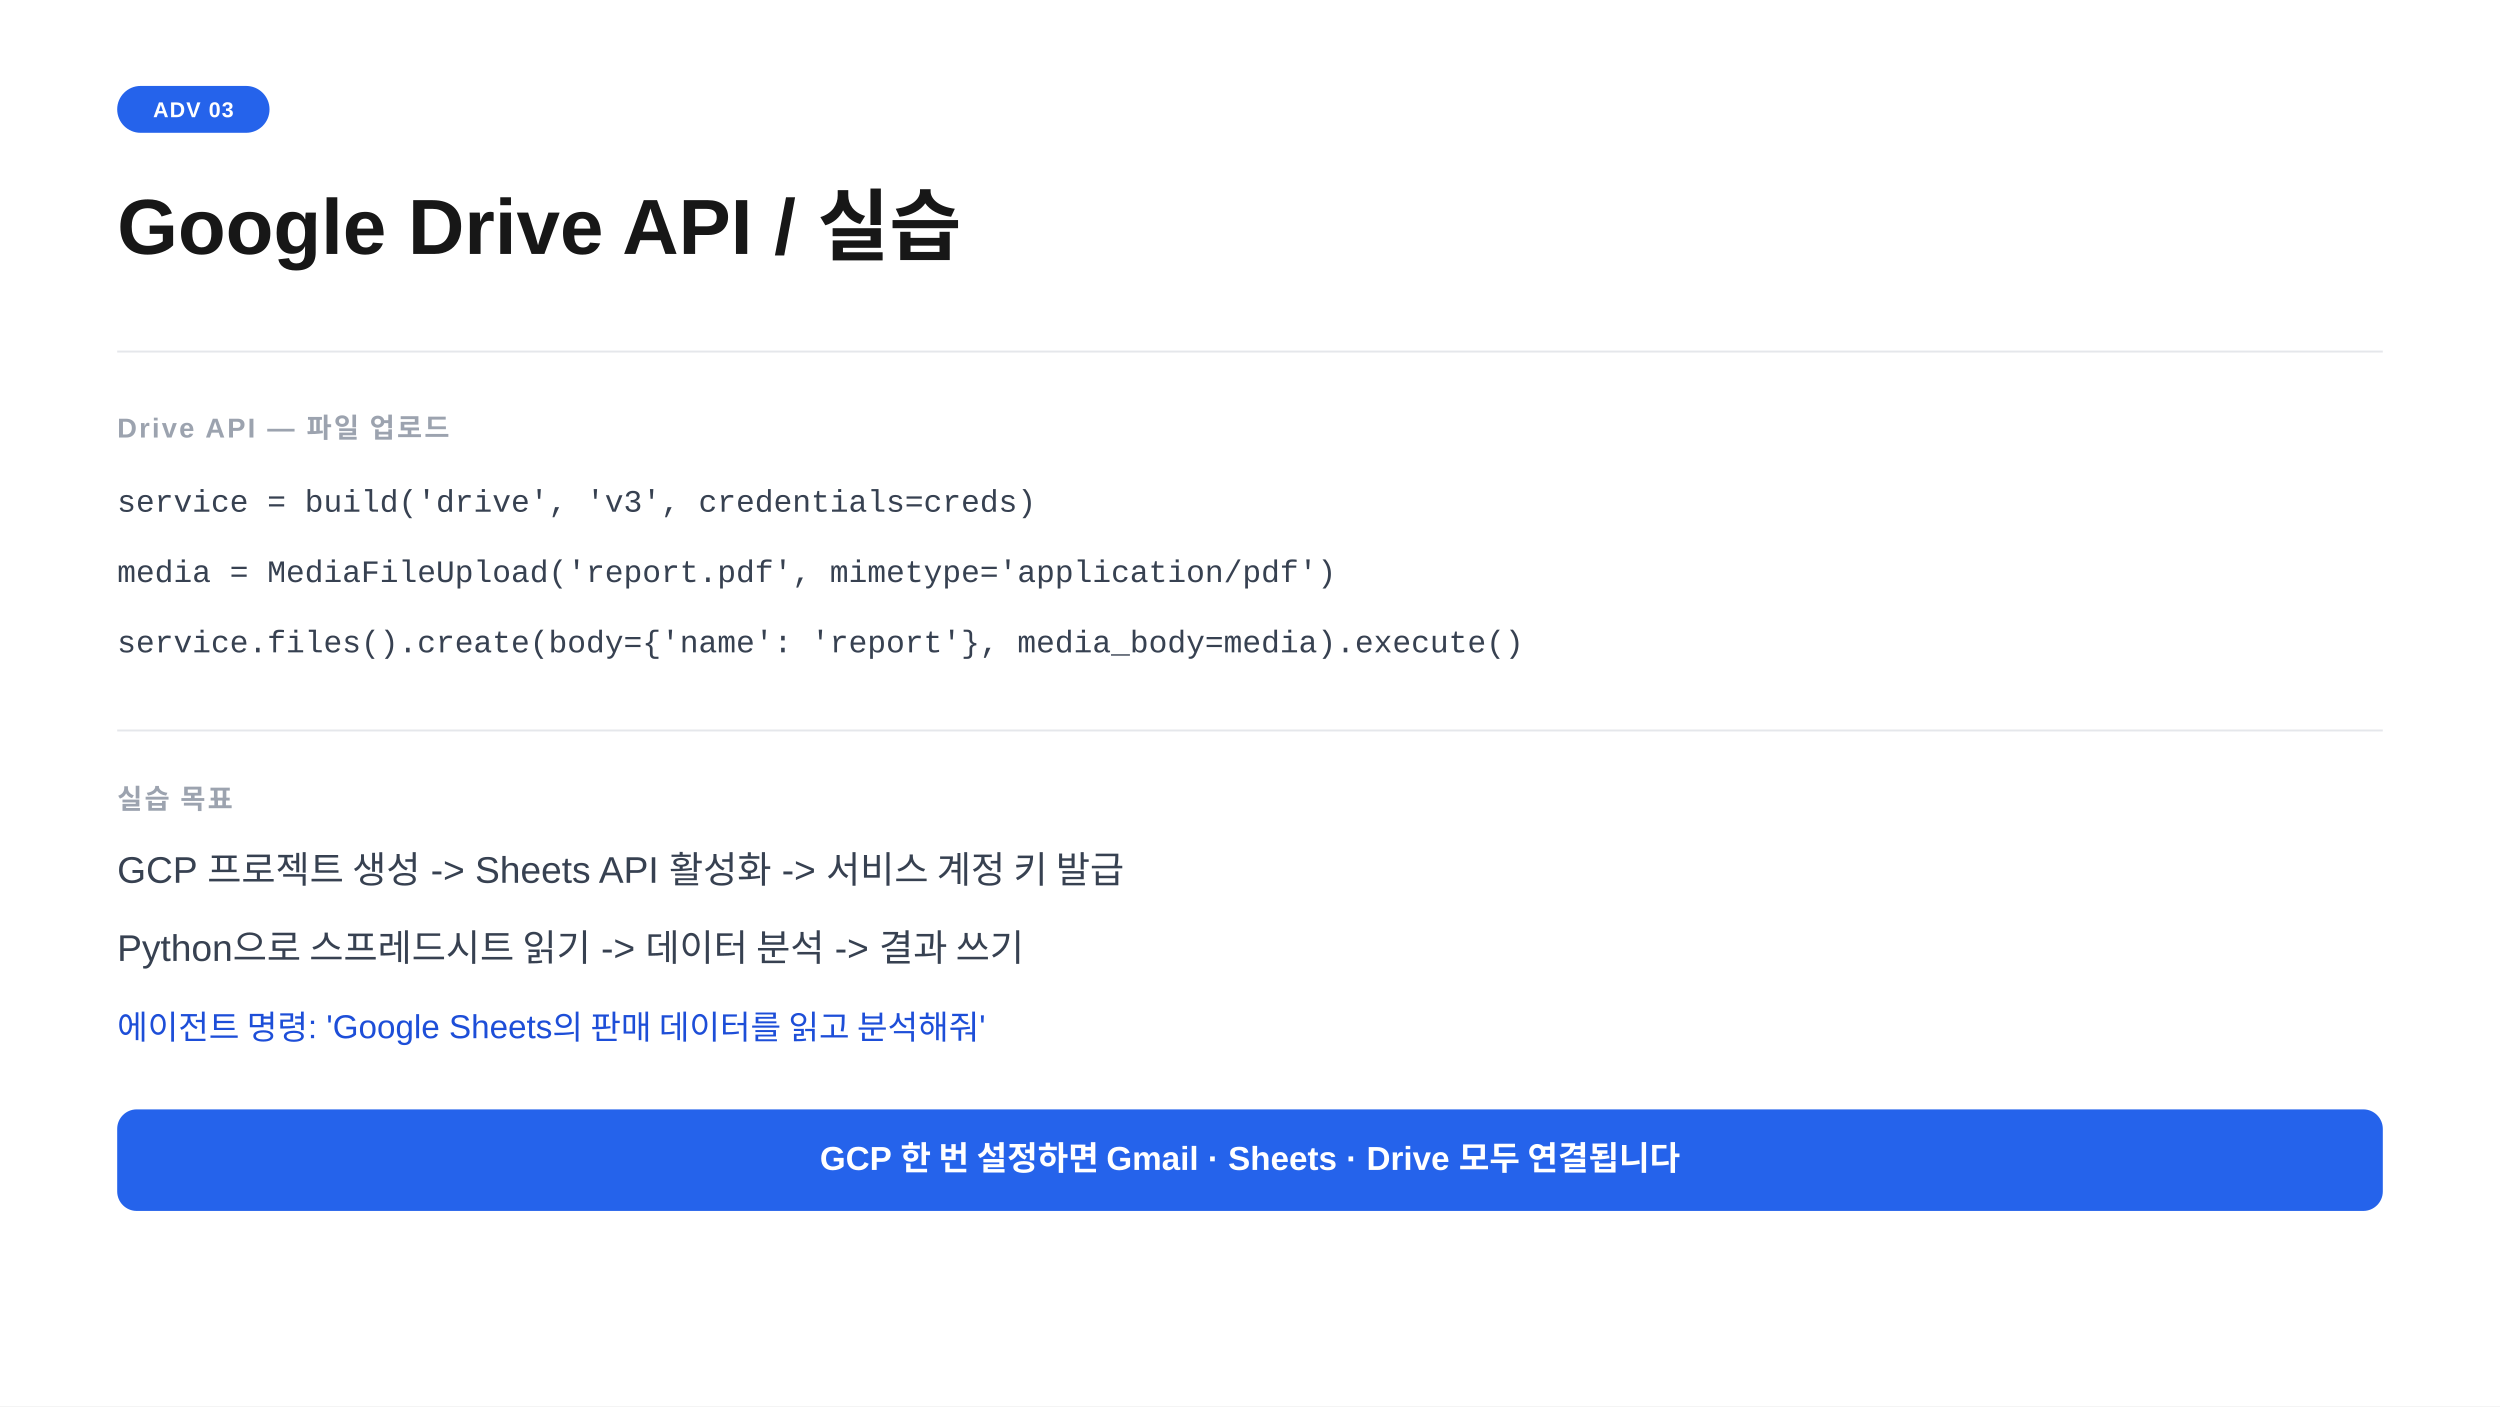
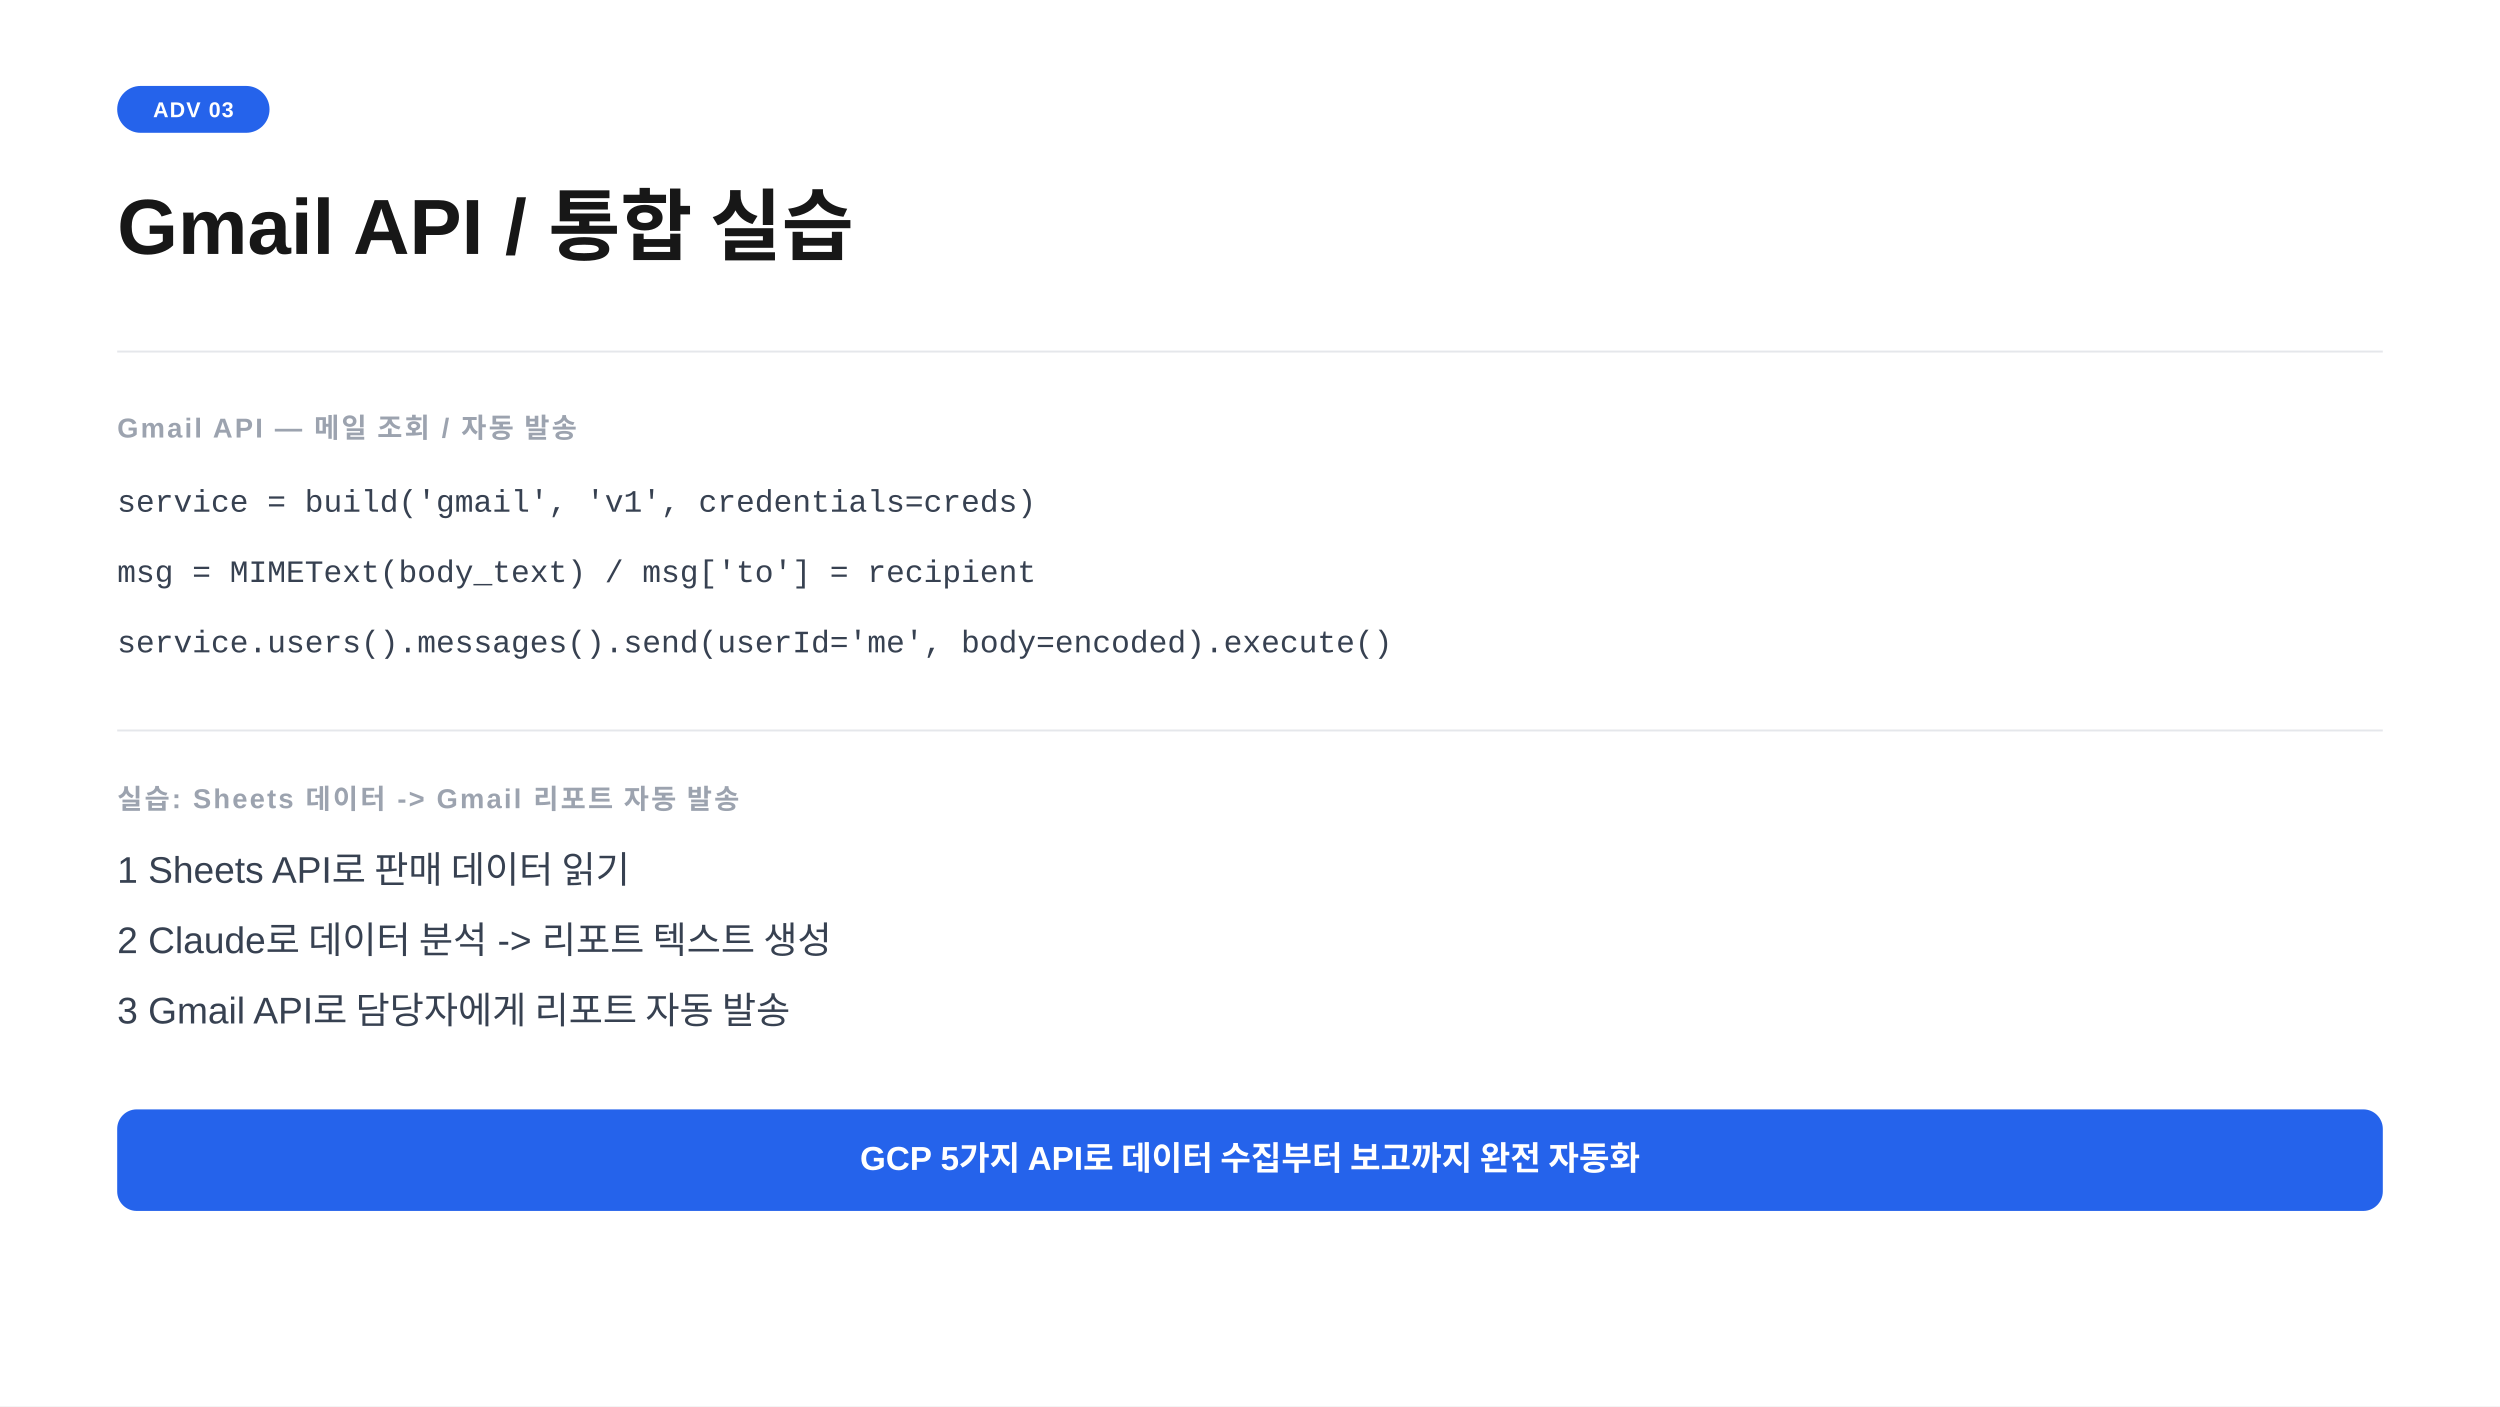
<svg xmlns="http://www.w3.org/2000/svg" width="1280" height="720" viewBox="0 0 1280 720">
  <rect width="1280" height="720" fill="#ffffff" />
  <rect x="60" y="44" width="78" height="24" rx="12" fill="#2563eb" />
  <text x="99" y="60" text-anchor="middle" font-family="-apple-system,BlinkMacSystemFont,'Segoe UI',Arial,sans-serif" font-size="11" font-weight="700" fill="#ffffff" letter-spacing="0.05em">ADV 03</text>
-   <text x="60" y="130" font-family="-apple-system,BlinkMacSystemFont,'Segoe UI',Arial,sans-serif" font-size="40" font-weight="700" fill="#171717">Google Drive API  /  실습</text>
+   <text x="60" y="130" font-family="-apple-system,BlinkMacSystemFont,'Segoe UI',Arial,sans-serif" font-size="40" font-weight="700" fill="#171717">Gmail API  /  통합 실습</text>
  <line x1="60" y1="180" x2="1220" y2="180" stroke="#e5e7eb" stroke-width="1" />
-   <text x="60" y="224" font-family="-apple-system,BlinkMacSystemFont,'Segoe UI',Arial,sans-serif" font-size="14" font-weight="600" fill="#9ca3af" letter-spacing="0.08em">Drive API — 파일 업로드</text>
-   <text x="60" y="262" font-family="'Courier New',Courier,monospace" font-size="16" fill="#374151">service = build('drive', 'v3', credentials=creds)</text>
-   <text x="60" y="298" font-family="'Courier New',Courier,monospace" font-size="16" fill="#374151">media = MediaFileUpload('report.pdf', mimetype='application/pdf')</text>
-   <text x="60" y="334" font-family="'Courier New',Courier,monospace" font-size="16" fill="#374151">service.files().create(body={'name': 'report'}, media_body=media).execute()</text>
+   <text x="60" y="224" font-family="-apple-system,BlinkMacSystemFont,'Segoe UI',Arial,sans-serif" font-size="14" font-weight="600" fill="#9ca3af" letter-spacing="0.08em">Gmail API — 메일 조회 / 자동 발송</text>
+   <text x="60" y="262" font-family="'Courier New',Courier,monospace" font-size="16" fill="#374151">service = build('gmail', 'v1', credentials=creds)</text>
+   <text x="60" y="298" font-family="'Courier New',Courier,monospace" font-size="16" fill="#374151">msg = MIMEText(body_text)  /  msg['to'] = recipient</text>
+   <text x="60" y="334" font-family="'Courier New',Courier,monospace" font-size="16" fill="#374151">service.users().messages().send(userId='me', body=encoded).execute()</text>
  <line x1="60" y1="374" x2="1220" y2="374" stroke="#e5e7eb" stroke-width="1" />
-   <text x="60" y="414" font-family="-apple-system,BlinkMacSystemFont,'Segoe UI',Arial,sans-serif" font-size="14" font-weight="600" fill="#9ca3af" letter-spacing="0.08em">실습 목표</text>
-   <text x="60" y="452" font-family="-apple-system,BlinkMacSystemFont,'Segoe UI',Arial,sans-serif" font-size="19" fill="#374151">GCP 프로젝트 생성  -&gt;  Sheets API 활성화  -&gt;  서비스 계정 키 발급</text>
-   <text x="60" y="492" font-family="-apple-system,BlinkMacSystemFont,'Segoe UI',Arial,sans-serif" font-size="19" fill="#374151">Python으로 스프레드시트 읽기  -&gt;  데이터 분석  -&gt;  결과 쓰기</text>
-   <text x="60" y="532" font-family="-apple-system,BlinkMacSystemFont,'Segoe UI',Arial,sans-serif" font-size="17" fill="#1d4ed8">에이전트 명령: 'Google Sheets의 판매 데이터를 읽고 분석해줘'</text>
+   <text x="60" y="414" font-family="-apple-system,BlinkMacSystemFont,'Segoe UI',Arial,sans-serif" font-size="14" font-weight="600" fill="#9ca3af" letter-spacing="0.08em">실습: Sheets 데이터  -&gt;  Gmail 리포트 자동 발송</text>
+   <text x="60" y="452" font-family="-apple-system,BlinkMacSystemFont,'Segoe UI',Arial,sans-serif" font-size="19" fill="#374151">1  Sheets API로 판매 데이터 읽기</text>
+   <text x="60" y="488" font-family="-apple-system,BlinkMacSystemFont,'Segoe UI',Arial,sans-serif" font-size="19" fill="#374151">2  Claude로 데이터 분석  -&gt;  리포트 텍스트 생성</text>
+   <text x="60" y="524" font-family="-apple-system,BlinkMacSystemFont,'Segoe UI',Arial,sans-serif" font-size="19" fill="#374151">3  Gmail API로 담당자에게 리포트 자동 발송</text>
  <rect x="60" y="568" width="1160" height="52" rx="10" fill="#2563eb" />
-   <text x="640" y="599" text-anchor="middle" font-family="-apple-system,BlinkMacSystemFont,'Segoe UI',Arial,sans-serif" font-size="17" font-weight="600" fill="#ffffff">GCP 한 번 설정하면 Gmail · Sheets · Drive 모두 연결됩니다</text>
+   <text x="640" y="599" text-anchor="middle" font-family="-apple-system,BlinkMacSystemFont,'Segoe UI',Arial,sans-serif" font-size="17" font-weight="600" fill="#ffffff">GCP 5가지 API로 데이터 수집부터 보고까지 완전 자동화</text>
</svg>
